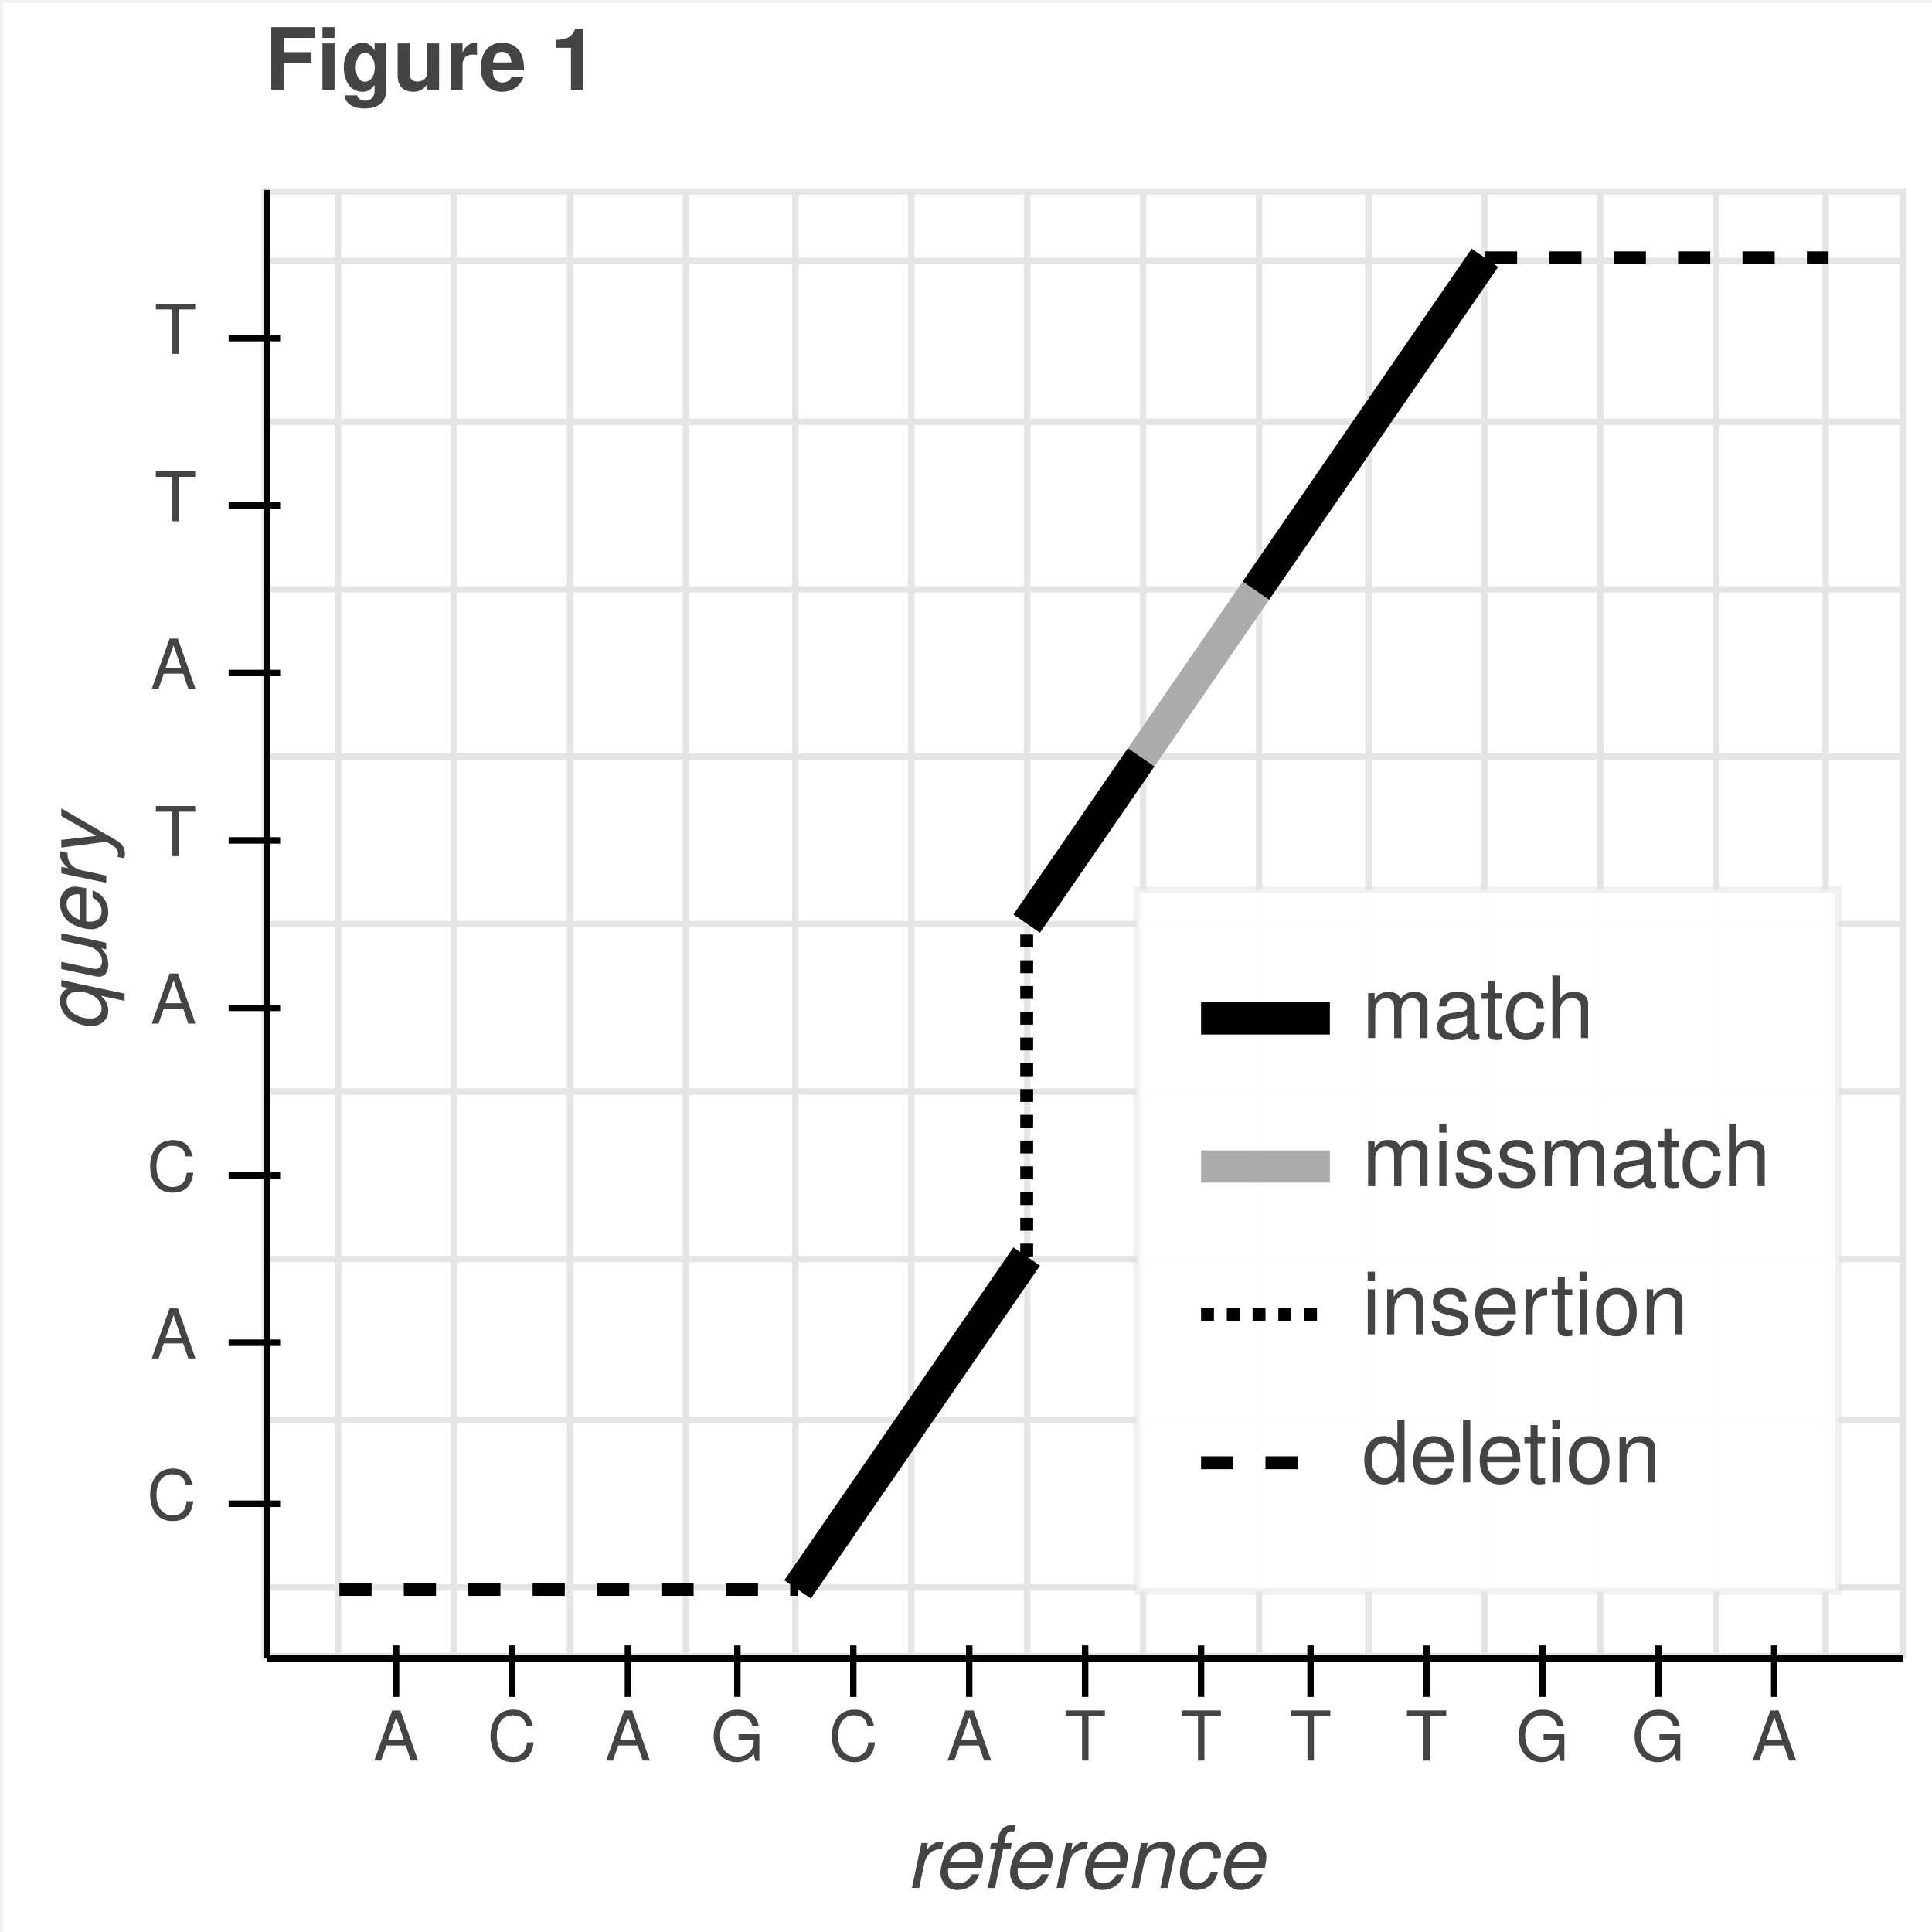
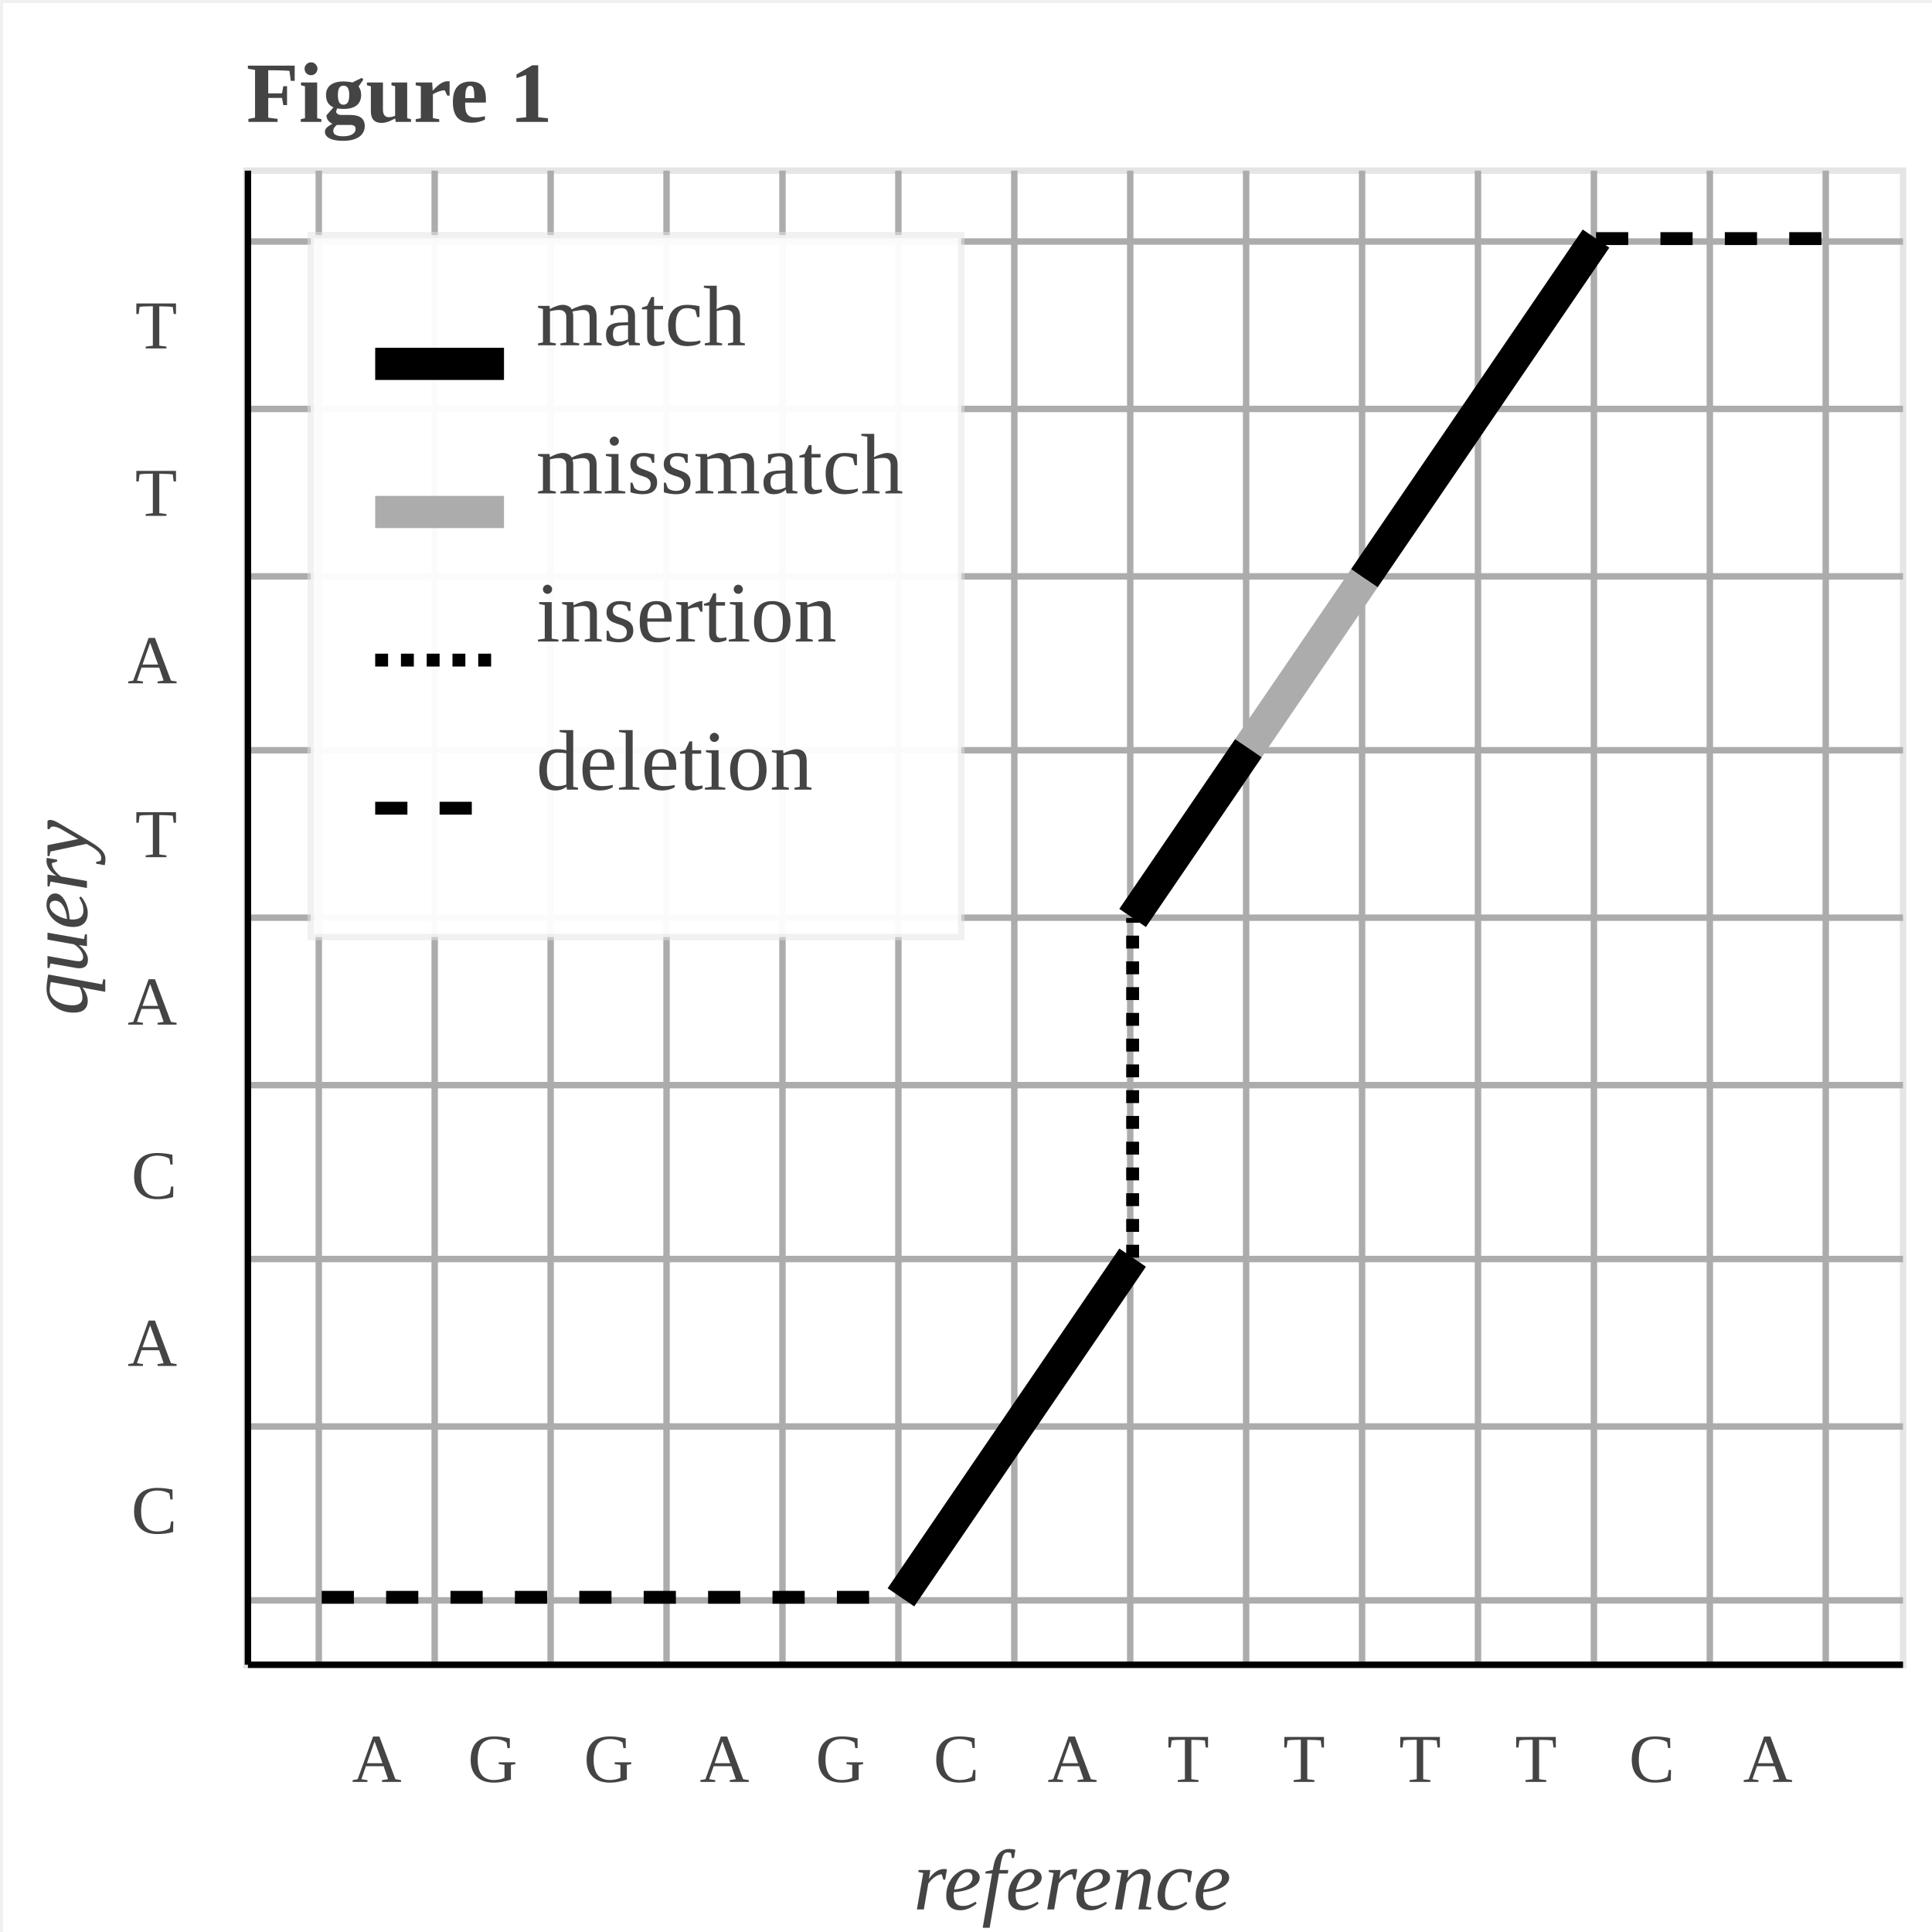
<svg xmlns="http://www.w3.org/2000/svg" version="1.1" width="300" height="300" style="width: 300px; height: 300px;">
  <defs />
  <g>
    <g />
    <g transform="scale(1,1) translate(0.5,0.5)">
      <rect fill="#FFFFFF" stroke="none" x="0" y="0" width="300" height="300" />
      <rect fill="#ffffff" stroke="none" x="0" y="0" width="300" height="300" />
-       <rect fill="#FFFFFF" stroke="none" x="40.64" y="29.2" width="254.36" height="227.44" />
-       <rect fill="#ffffff" stroke="none" x="40.64" y="29.2" width="254.36" height="227.44" />
+       <rect fill="#FFFFFF" stroke="none" x="37.76" y="26" width="257.24" height="232.08" />
+       <rect fill="#ffffff" stroke="none" x="37.76" y="26" width="257.24" height="232.08" />
      <g>
-         <rect fill="none" stroke="#e5e5e5" x="40.64" y="29.2" width="254.36" height="227.44" stroke-miterlimit="10" />
+         <rect fill="none" stroke="#e5e5e5" x="37.76" y="26" width="257.24" height="232.08" stroke-miterlimit="10" />
      </g>
      <g>
        <g>
-           <rect fill="#d3d3d3" stroke="none" x="69.989" y="256.64" width="17.787" height="-227.44" fill-opacity="0.1" />
-           <rect fill="#d3d3d3" stroke="none" x="105.564" y="256.64" width="17.787" height="-227.44" fill-opacity="0.1" />
-           <rect fill="#d3d3d3" stroke="none" x="141.139" y="256.64" width="17.787" height="-227.44" fill-opacity="0.1" />
-           <rect fill="#d3d3d3" stroke="none" x="176.714" y="256.64" width="17.787" height="-227.44" fill-opacity="0.1" />
-           <rect fill="#d3d3d3" stroke="none" x="212.289" y="256.64" width="17.787" height="-227.44" fill-opacity="0.1" />
-           <rect fill="#d3d3d3" stroke="none" x="247.863" y="256.64" width="17.787" height="-227.44" fill-opacity="0.1" />
-           <path fill="none" stroke="#e5e5e5" paint-order="fill stroke markers" d=" M 52 257 L 52 29" stroke-miterlimit="10" />
-           <path fill="none" stroke="#e5e5e5" paint-order="fill stroke markers" d=" M 70 257 L 70 29" stroke-miterlimit="10" />
-           <path fill="none" stroke="#e5e5e5" paint-order="fill stroke markers" d=" M 88 257 L 88 29" stroke-miterlimit="10" />
-           <path fill="none" stroke="#e5e5e5" paint-order="fill stroke markers" d=" M 106 257 L 106 29" stroke-miterlimit="10" />
-           <path fill="none" stroke="#e5e5e5" paint-order="fill stroke markers" d=" M 123 257 L 123 29" stroke-miterlimit="10" />
-           <path fill="none" stroke="#e5e5e5" paint-order="fill stroke markers" d=" M 141 257 L 141 29" stroke-miterlimit="10" />
-           <path fill="none" stroke="#e5e5e5" paint-order="fill stroke markers" d=" M 159 257 L 159 29" stroke-miterlimit="10" />
-           <path fill="none" stroke="#e5e5e5" paint-order="fill stroke markers" d=" M 177 257 L 177 29" stroke-miterlimit="10" />
-           <path fill="none" stroke="#e5e5e5" paint-order="fill stroke markers" d=" M 195 257 L 195 29" stroke-miterlimit="10" />
-           <path fill="none" stroke="#e5e5e5" paint-order="fill stroke markers" d=" M 212 257 L 212 29" stroke-miterlimit="10" />
-           <path fill="none" stroke="#e5e5e5" paint-order="fill stroke markers" d=" M 230 257 L 230 29" stroke-miterlimit="10" />
-           <path fill="none" stroke="#e5e5e5" paint-order="fill stroke markers" d=" M 248 257 L 248 29" stroke-miterlimit="10" />
-           <path fill="none" stroke="#e5e5e5" paint-order="fill stroke markers" d=" M 266 257 L 266 29" stroke-miterlimit="10" />
-           <path fill="none" stroke="#e5e5e5" paint-order="fill stroke markers" d=" M 283 257 L 283 29" stroke-miterlimit="10" />
+           <rect fill="#d3d3d3" stroke="none" x="67.442" y="258.08" width="17.989" height="-232.08" fill-opacity="0.2" />
+           <rect fill="#d3d3d3" stroke="none" x="103.419" y="258.08" width="17.989" height="-232.08" fill-opacity="0.2" />
+           <rect fill="#d3d3d3" stroke="none" x="139.397" y="258.08" width="17.989" height="-232.08" fill-opacity="0.2" />
+           <rect fill="#d3d3d3" stroke="none" x="175.374" y="258.08" width="17.989" height="-232.08" fill-opacity="0.2" />
+           <rect fill="#d3d3d3" stroke="none" x="211.352" y="258.08" width="17.989" height="-232.08" fill-opacity="0.2" />
+           <rect fill="#d3d3d3" stroke="none" x="247.33" y="258.08" width="17.989" height="-232.08" fill-opacity="0.2" />
+           <path fill="none" stroke="#acacac" paint-order="fill stroke markers" d=" M 49 258 L 49 26" stroke-miterlimit="10" />
+           <path fill="none" stroke="#acacac" paint-order="fill stroke markers" d=" M 67 258 L 67 26" stroke-miterlimit="10" />
+           <path fill="none" stroke="#acacac" paint-order="fill stroke markers" d=" M 85 258 L 85 26" stroke-miterlimit="10" />
+           <path fill="none" stroke="#acacac" paint-order="fill stroke markers" d=" M 103 258 L 103 26" stroke-miterlimit="10" />
+           <path fill="none" stroke="#acacac" paint-order="fill stroke markers" d=" M 121 258 L 121 26" stroke-miterlimit="10" />
+           <path fill="none" stroke="#acacac" paint-order="fill stroke markers" d=" M 139 258 L 139 26" stroke-miterlimit="10" />
+           <path fill="none" stroke="#acacac" paint-order="fill stroke markers" d=" M 157 258 L 157 26" stroke-miterlimit="10" />
+           <path fill="none" stroke="#acacac" paint-order="fill stroke markers" d=" M 175 258 L 175 26" stroke-miterlimit="10" />
+           <path fill="none" stroke="#acacac" paint-order="fill stroke markers" d=" M 193 258 L 193 26" stroke-miterlimit="10" />
+           <path fill="none" stroke="#acacac" paint-order="fill stroke markers" d=" M 211 258 L 211 26" stroke-miterlimit="10" />
+           <path fill="none" stroke="#acacac" paint-order="fill stroke markers" d=" M 229 258 L 229 26" stroke-miterlimit="10" />
+           <path fill="none" stroke="#acacac" paint-order="fill stroke markers" d=" M 247 258 L 247 26" stroke-miterlimit="10" />
+           <path fill="none" stroke="#acacac" paint-order="fill stroke markers" d=" M 265 258 L 265 26" stroke-miterlimit="10" />
+           <path fill="none" stroke="#acacac" paint-order="fill stroke markers" d=" M 283 258 L 283 26" stroke-miterlimit="10" />
        </g>
        <g>
-           <rect fill="#d3d3d3" stroke="none" x="40.64" y="220.456" width="254.36" height="-25.845" fill-opacity="0.1" />
-           <rect fill="#d3d3d3" stroke="none" x="40.64" y="168.765" width="254.36" height="-25.845" fill-opacity="0.1" />
-           <rect fill="#d3d3d3" stroke="none" x="40.64" y="117.075" width="254.36" height="-25.845" fill-opacity="0.1" />
-           <rect fill="#d3d3d3" stroke="none" x="40.64" y="65.384" width="254.36" height="-25.845" fill-opacity="0.1" />
-           <path fill="none" stroke="#e5e5e5" paint-order="fill stroke markers" d=" M 41 246 L 295 246" stroke-miterlimit="10" />
-           <path fill="none" stroke="#e5e5e5" paint-order="fill stroke markers" d=" M 41 220 L 295 220" stroke-miterlimit="10" />
-           <path fill="none" stroke="#e5e5e5" paint-order="fill stroke markers" d=" M 41 195 L 295 195" stroke-miterlimit="10" />
-           <path fill="none" stroke="#e5e5e5" paint-order="fill stroke markers" d=" M 41 169 L 295 169" stroke-miterlimit="10" />
-           <path fill="none" stroke="#e5e5e5" paint-order="fill stroke markers" d=" M 41 143 L 295 143" stroke-miterlimit="10" />
-           <path fill="none" stroke="#e5e5e5" paint-order="fill stroke markers" d=" M 41 117 L 295 117" stroke-miterlimit="10" />
-           <path fill="none" stroke="#e5e5e5" paint-order="fill stroke markers" d=" M 41 91 L 295 91" stroke-miterlimit="10" />
-           <path fill="none" stroke="#e5e5e5" paint-order="fill stroke markers" d=" M 41 65 L 295 65" stroke-miterlimit="10" />
-           <path fill="none" stroke="#e5e5e5" paint-order="fill stroke markers" d=" M 41 40 L 295 40" stroke-miterlimit="10" />
+           <rect fill="#d3d3d3" stroke="none" x="37.76" y="221.158" width="257.24" height="-26.373" fill-opacity="0.2" />
+           <rect fill="#d3d3d3" stroke="none" x="37.76" y="168.413" width="257.24" height="-26.373" fill-opacity="0.2" />
+           <rect fill="#d3d3d3" stroke="none" x="37.76" y="115.667" width="257.24" height="-26.373" fill-opacity="0.2" />
+           <rect fill="#d3d3d3" stroke="none" x="37.76" y="62.922" width="257.24" height="-26.373" fill-opacity="0.2" />
+           <path fill="none" stroke="#acacac" paint-order="fill stroke markers" d=" M 38 248 L 295 248" stroke-miterlimit="10" />
+           <path fill="none" stroke="#acacac" paint-order="fill stroke markers" d=" M 38 221 L 295 221" stroke-miterlimit="10" />
+           <path fill="none" stroke="#acacac" paint-order="fill stroke markers" d=" M 38 195 L 295 195" stroke-miterlimit="10" />
+           <path fill="none" stroke="#acacac" paint-order="fill stroke markers" d=" M 38 168 L 295 168" stroke-miterlimit="10" />
+           <path fill="none" stroke="#acacac" paint-order="fill stroke markers" d=" M 38 142 L 295 142" stroke-miterlimit="10" />
+           <path fill="none" stroke="#acacac" paint-order="fill stroke markers" d=" M 38 116 L 295 116" stroke-miterlimit="10" />
+           <path fill="none" stroke="#acacac" paint-order="fill stroke markers" d=" M 38 89 L 295 89" stroke-miterlimit="10" />
+           <path fill="none" stroke="#acacac" paint-order="fill stroke markers" d=" M 38 63 L 295 63" stroke-miterlimit="10" />
+           <path fill="none" stroke="#acacac" paint-order="fill stroke markers" d=" M 38 37 L 295 37" stroke-miterlimit="10" />
        </g>
        <g>
          <path fill="none" stroke="none" />
-           <path fill="none" stroke="black" paint-order="fill stroke markers" d=" M 123.351 246.302 L 158.926 194.611" stroke-miterlimit="10" stroke-width="5" />
-           <path fill="none" stroke="black" paint-order="fill stroke markers" d=" M 158.926 142.92 L 176.714 117.075" stroke-miterlimit="10" stroke-width="5" />
-           <path fill="none" stroke="black" paint-order="fill stroke markers" d=" M 194.501 91.229 L 230.076 39.538" stroke-miterlimit="10" stroke-width="5" />
+           <path fill="none" stroke="black" paint-order="fill stroke markers" d=" M 139.397 247.531 L 175.374 194.785" stroke-miterlimit="10" stroke-width="5" />
+           <path fill="none" stroke="black" paint-order="fill stroke markers" d=" M 175.374 142.04 L 193.363 115.667" stroke-miterlimit="10" stroke-width="5" />
+           <path fill="none" stroke="black" paint-order="fill stroke markers" d=" M 211.352 89.295 L 247.33 36.549" stroke-miterlimit="10" stroke-width="5" />
        </g>
        <g>
          <path fill="none" stroke="none" />
-           <path fill="none" stroke="#acacac" paint-order="fill stroke markers" d=" M 176.714 117.075 L 194.501 91.229" stroke-miterlimit="10" stroke-width="5" />
+           <path fill="none" stroke="#acacac" paint-order="fill stroke markers" d=" M 193.363 115.667 L 211.352 89.295" stroke-miterlimit="10" stroke-width="5" />
        </g>
        <g>
          <path fill="none" stroke="none" />
-           <path fill="none" stroke="black" paint-order="fill stroke markers" d=" M 158.926 194.611 L 158.926 142.92" stroke-miterlimit="10" stroke-width="2" stroke-dasharray="2,2" />
+           <path fill="none" stroke="black" paint-order="fill stroke markers" d=" M 175.374 194.785 L 175.374 142.04" stroke-miterlimit="10" stroke-width="2" stroke-dasharray="2,2" />
        </g>
        <g>
          <path fill="none" stroke="none" />
-           <path fill="none" stroke="black" paint-order="fill stroke markers" d=" M 52.202 246.302 L 123.351 246.302" stroke-miterlimit="10" stroke-width="2" stroke-dasharray="5,5" />
-           <path fill="none" stroke="black" paint-order="fill stroke markers" d=" M 230.076 39.538 L 283.438 39.538" stroke-miterlimit="10" stroke-width="2" stroke-dasharray="5,5" />
+           <path fill="none" stroke="black" paint-order="fill stroke markers" d=" M 49.453 247.531 L 139.397 247.531" stroke-miterlimit="10" stroke-width="2" stroke-dasharray="5,5" />
+           <path fill="none" stroke="black" paint-order="fill stroke markers" d=" M 247.33 36.549 L 283.307 36.549" stroke-miterlimit="10" stroke-width="2" stroke-dasharray="5,5" />
        </g>
      </g>
      <g>
        <g />
        <g>
-           <path fill="#ffffff" stroke="#e5e5e5" paint-order="fill stroke markers" d=" M 176 137.64 L 285 137.64 L 285 246.64 L 176 246.64 L 176 137.64 Z" fill-opacity="0.95" stroke-miterlimit="10" stroke-opacity="0.5" />
-           <text fill="#444444" stroke="none" font-family="helvetica" font-size="10pt" font-style="normal" font-weight="normal" text-decoration="normal" x="211" y="157.64" text-anchor="start" dominant-baseline="central">match</text>
+           <path fill="#ffffff" stroke="#e5e5e5" paint-order="fill stroke markers" d=" M 47.76 36 L 148.76 36 L 148.76 145 L 47.76 145 L 47.76 36 Z" fill-opacity="0.95" stroke-miterlimit="10" stroke-opacity="0.5" />
+           <text fill="#444444" stroke="none" font-family="Times New Roman" font-size="10pt" font-style="normal" font-weight="normal" text-decoration="normal" x="82.76" y="56" text-anchor="start" dominant-baseline="text-after-edge">match</text>
          <g>
-             <path fill="none" stroke="black" paint-order="fill stroke markers" d=" M 186 157.64 L 206 157.64" stroke-miterlimit="10" stroke-width="5" />
+             <path fill="none" stroke="black" paint-order="fill stroke markers" d=" M 57.76 56 L 77.76 56" stroke-miterlimit="10" stroke-width="5" />
          </g>
-           <text fill="#444444" stroke="none" font-family="helvetica" font-size="10pt" font-style="normal" font-weight="normal" text-decoration="normal" x="211" y="180.64" text-anchor="start" dominant-baseline="central">missmatch</text>
+           <text fill="#444444" stroke="none" font-family="Times New Roman" font-size="10pt" font-style="normal" font-weight="normal" text-decoration="normal" x="82.76" y="79" text-anchor="start" dominant-baseline="text-after-edge">missmatch</text>
          <g>
-             <path fill="none" stroke="#acacac" paint-order="fill stroke markers" d=" M 186 180.64 L 206 180.64" stroke-miterlimit="10" stroke-width="5" />
+             <path fill="none" stroke="#acacac" paint-order="fill stroke markers" d=" M 57.76 79 L 77.76 79" stroke-miterlimit="10" stroke-width="5" />
          </g>
-           <text fill="#444444" stroke="none" font-family="helvetica" font-size="10pt" font-style="normal" font-weight="normal" text-decoration="normal" x="211" y="203.64" text-anchor="start" dominant-baseline="central">insertion</text>
+           <text fill="#444444" stroke="none" font-family="Times New Roman" font-size="10pt" font-style="normal" font-weight="normal" text-decoration="normal" x="82.76" y="102" text-anchor="start" dominant-baseline="text-after-edge">insertion</text>
          <g>
-             <path fill="none" stroke="black" paint-order="fill stroke markers" d=" M 186 203.64 L 206 203.64" stroke-miterlimit="10" stroke-width="2" stroke-dasharray="2,2" />
+             <path fill="none" stroke="black" paint-order="fill stroke markers" d=" M 57.76 102 L 77.76 102" stroke-miterlimit="10" stroke-width="2" stroke-dasharray="2,2" />
          </g>
-           <text fill="#444444" stroke="none" font-family="helvetica" font-size="10pt" font-style="normal" font-weight="normal" text-decoration="normal" x="211" y="226.64" text-anchor="start" dominant-baseline="central">deletion</text>
+           <text fill="#444444" stroke="none" font-family="Times New Roman" font-size="10pt" font-style="normal" font-weight="normal" text-decoration="normal" x="82.76" y="125" text-anchor="start" dominant-baseline="text-after-edge">deletion</text>
          <g>
-             <path fill="none" stroke="black" paint-order="fill stroke markers" d=" M 186 226.64 L 206 226.64" stroke-miterlimit="10" stroke-width="2" stroke-dasharray="5,5" />
+             <path fill="none" stroke="black" paint-order="fill stroke markers" d=" M 57.76 125 L 77.76 125" stroke-miterlimit="10" stroke-width="2" stroke-dasharray="5,5" />
          </g>
        </g>
      </g>
      <g>
        <g fill="#444444">
-           <path fill="none" stroke="black" paint-order="fill stroke markers" d=" M 41 257 L 295 257" stroke-miterlimit="10" />
-           <path fill="none" stroke="black" paint-order="fill stroke markers" d=" M 61 263 L 61 255" stroke-miterlimit="10" />
-           <path fill="none" stroke="black" paint-order="fill stroke markers" d=" M 79 263 L 79 255" stroke-miterlimit="10" />
-           <path fill="none" stroke="black" paint-order="fill stroke markers" d=" M 97 263 L 97 255" stroke-miterlimit="10" />
-           <path fill="none" stroke="black" paint-order="fill stroke markers" d=" M 114 263 L 114 255" stroke-miterlimit="10" />
-           <path fill="none" stroke="black" paint-order="fill stroke markers" d=" M 132 263 L 132 255" stroke-miterlimit="10" />
-           <path fill="none" stroke="black" paint-order="fill stroke markers" d=" M 150 263 L 150 255" stroke-miterlimit="10" />
-           <path fill="none" stroke="black" paint-order="fill stroke markers" d=" M 168 263 L 168 255" stroke-miterlimit="10" />
-           <path fill="none" stroke="black" paint-order="fill stroke markers" d=" M 186 263 L 186 255" stroke-miterlimit="10" />
-           <path fill="none" stroke="black" paint-order="fill stroke markers" d=" M 203 263 L 203 255" stroke-miterlimit="10" />
-           <path fill="none" stroke="black" paint-order="fill stroke markers" d=" M 221 263 L 221 255" stroke-miterlimit="10" />
-           <path fill="none" stroke="black" paint-order="fill stroke markers" d=" M 239 263 L 239 255" stroke-miterlimit="10" />
-           <path fill="none" stroke="black" paint-order="fill stroke markers" d=" M 257 263 L 257 255" stroke-miterlimit="10" />
-           <path fill="" stroke="black" paint-order="fill stroke markers" d=" M 275 263 L 275 255" stroke-miterlimit="10" />
-           <g transform="translate(61,268) rotate(0,0,0)">
-             <text fill="" stroke="none" font-family="helvetica" font-size="8pt" font-style="normal" font-weight="normal" text-decoration="normal" x="0" y="0" text-anchor="middle" dominant-baseline="hanging">A</text>
-             <g transform="rotate(0,0,0) translate(-61,-268) translate(79,268) rotate(0,0,0)">
-               <text fill="" stroke="none" font-family="helvetica" font-size="8pt" font-style="normal" font-weight="normal" text-decoration="normal" x="0" y="0" text-anchor="middle" dominant-baseline="hanging">C</text>
-               <g transform="rotate(0,0,0) translate(-79,-268) translate(97,268) rotate(0,0,0)">
-                 <text fill="" stroke="none" font-family="helvetica" font-size="8pt" font-style="normal" font-weight="normal" text-decoration="normal" x="0" y="0" text-anchor="middle" dominant-baseline="hanging">A</text>
-                 <g transform="rotate(0,0,0) translate(-97,-268) translate(114,268) rotate(0,0,0)">
-                   <text fill="" stroke="none" font-family="helvetica" font-size="8pt" font-style="normal" font-weight="normal" text-decoration="normal" x="0" y="0" text-anchor="middle" dominant-baseline="hanging">G</text>
-                   <g transform="rotate(0,0,0) translate(-114,-268) translate(132,268) rotate(0,0,0)">
-                     <text fill="" stroke="none" font-family="helvetica" font-size="8pt" font-style="normal" font-weight="normal" text-decoration="normal" x="0" y="0" text-anchor="middle" dominant-baseline="hanging">C</text>
-                     <g transform="rotate(0,0,0) translate(-132,-268) translate(150,268) rotate(0,0,0)">
-                       <text fill="" stroke="none" font-family="helvetica" font-size="8pt" font-style="normal" font-weight="normal" text-decoration="normal" x="0" y="0" text-anchor="middle" dominant-baseline="hanging">A</text>
-                       <g transform="rotate(0,0,0) translate(-150,-268) translate(168,268) rotate(0,0,0)">
-                         <text fill="" stroke="none" font-family="helvetica" font-size="8pt" font-style="normal" font-weight="normal" text-decoration="normal" x="0" y="0" text-anchor="middle" dominant-baseline="hanging">T</text>
-                         <g transform="rotate(0,0,0) translate(-168,-268) translate(186,268) rotate(0,0,0)">
-                           <text fill="" stroke="none" font-family="helvetica" font-size="8pt" font-style="normal" font-weight="normal" text-decoration="normal" x="0" y="0" text-anchor="middle" dominant-baseline="hanging">T</text>
-                           <g transform="rotate(0,0,0) translate(-186,-268) translate(203,268) rotate(0,0,0)">
-                             <text fill="" stroke="none" font-family="helvetica" font-size="8pt" font-style="normal" font-weight="normal" text-decoration="normal" x="0" y="0" text-anchor="middle" dominant-baseline="hanging">T</text>
-                             <g transform="rotate(0,0,0) translate(-203,-268) translate(221,268) rotate(0,0,0)">
-                               <text fill="" stroke="none" font-family="helvetica" font-size="8pt" font-style="normal" font-weight="normal" text-decoration="normal" x="0" y="0" text-anchor="middle" dominant-baseline="hanging">T</text>
-                               <g transform="rotate(0,0,0) translate(-221,-268) translate(239,268) rotate(0,0,0)">
-                                 <text fill="" stroke="none" font-family="helvetica" font-size="8pt" font-style="normal" font-weight="normal" text-decoration="normal" x="0" y="0" text-anchor="middle" dominant-baseline="hanging">G</text>
-                                 <g transform="rotate(0,0,0) translate(-239,-268) translate(257,268) rotate(0,0,0)">
-                                   <text fill="" stroke="none" font-family="helvetica" font-size="8pt" font-style="normal" font-weight="normal" text-decoration="normal" x="0" y="0" text-anchor="middle" dominant-baseline="hanging">G</text>
-                                   <g transform="rotate(0,0,0) translate(-257,-268) translate(275,268) rotate(0,0,0)">
-                                     <text fill="" stroke="none" font-family="helvetica" font-size="8pt" font-style="normal" font-weight="normal" text-decoration="normal" x="0" y="0" text-anchor="middle" dominant-baseline="hanging">A</text>
-                                     <g transform="rotate(0,0,0) translate(-275,-268) translate(168,284) rotate(0,0,0)">
-                                       <text fill="" stroke="none" font-family="helvetica" font-size="10pt" font-style="italic" font-weight="normal" text-decoration="normal" x="0" y="0" text-anchor="middle" dominant-baseline="hanging">reference</text>
-                                       <g transform="rotate(0,0,0) translate(-168,-284)" />
+           <path fill="" stroke="black" paint-order="fill stroke markers" d=" M 38 258 L 295 258" stroke-miterlimit="10" />
+           <g transform="translate(58,269) rotate(0,0,0)">
+             <text fill="" stroke="none" font-family="Times New Roman" font-size="8pt" font-style="normal" font-weight="normal" text-decoration="normal" x="0" y="0" text-anchor="middle" dominant-baseline="hanging">A</text>
+             <g transform="rotate(0,0,0) translate(-58,-269) translate(76,269) rotate(0,0,0)">
+               <text fill="" stroke="none" font-family="Times New Roman" font-size="8pt" font-style="normal" font-weight="normal" text-decoration="normal" x="0" y="0" text-anchor="middle" dominant-baseline="hanging">G</text>
+               <g transform="rotate(0,0,0) translate(-76,-269) translate(94,269) rotate(0,0,0)">
+                 <text fill="" stroke="none" font-family="Times New Roman" font-size="8pt" font-style="normal" font-weight="normal" text-decoration="normal" x="0" y="0" text-anchor="middle" dominant-baseline="hanging">G</text>
+                 <g transform="rotate(0,0,0) translate(-94,-269) translate(112,269) rotate(0,0,0)">
+                   <text fill="" stroke="none" font-family="Times New Roman" font-size="8pt" font-style="normal" font-weight="normal" text-decoration="normal" x="0" y="0" text-anchor="middle" dominant-baseline="hanging">A</text>
+                   <g transform="rotate(0,0,0) translate(-112,-269) translate(130,269) rotate(0,0,0)">
+                     <text fill="" stroke="none" font-family="Times New Roman" font-size="8pt" font-style="normal" font-weight="normal" text-decoration="normal" x="0" y="0" text-anchor="middle" dominant-baseline="hanging">G</text>
+                     <g transform="rotate(0,0,0) translate(-130,-269) translate(148,269) rotate(0,0,0)">
+                       <text fill="" stroke="none" font-family="Times New Roman" font-size="8pt" font-style="normal" font-weight="normal" text-decoration="normal" x="0" y="0" text-anchor="middle" dominant-baseline="hanging">C</text>
+                       <g transform="rotate(0,0,0) translate(-148,-269) translate(166,269) rotate(0,0,0)">
+                         <text fill="" stroke="none" font-family="Times New Roman" font-size="8pt" font-style="normal" font-weight="normal" text-decoration="normal" x="0" y="0" text-anchor="middle" dominant-baseline="hanging">A</text>
+                         <g transform="rotate(0,0,0) translate(-166,-269) translate(184,269) rotate(0,0,0)">
+                           <text fill="" stroke="none" font-family="Times New Roman" font-size="8pt" font-style="normal" font-weight="normal" text-decoration="normal" x="0" y="0" text-anchor="middle" dominant-baseline="hanging">T</text>
+                           <g transform="rotate(0,0,0) translate(-184,-269) translate(202,269) rotate(0,0,0)">
+                             <text fill="" stroke="none" font-family="Times New Roman" font-size="8pt" font-style="normal" font-weight="normal" text-decoration="normal" x="0" y="0" text-anchor="middle" dominant-baseline="hanging">T</text>
+                             <g transform="rotate(0,0,0) translate(-202,-269) translate(220,269) rotate(0,0,0)">
+                               <text fill="" stroke="none" font-family="Times New Roman" font-size="8pt" font-style="normal" font-weight="normal" text-decoration="normal" x="0" y="0" text-anchor="middle" dominant-baseline="hanging">T</text>
+                               <g transform="rotate(0,0,0) translate(-220,-269) translate(238,269) rotate(0,0,0)">
+                                 <text fill="" stroke="none" font-family="Times New Roman" font-size="8pt" font-style="normal" font-weight="normal" text-decoration="normal" x="0" y="0" text-anchor="middle" dominant-baseline="hanging">T</text>
+                                 <g transform="rotate(0,0,0) translate(-238,-269) translate(256,269) rotate(0,0,0)">
+                                   <text fill="" stroke="none" font-family="Times New Roman" font-size="8pt" font-style="normal" font-weight="normal" text-decoration="normal" x="0" y="0" text-anchor="middle" dominant-baseline="hanging">C</text>
+                                   <g transform="rotate(0,0,0) translate(-256,-269) translate(274,269) rotate(0,0,0)">
+                                     <text fill="" stroke="none" font-family="Times New Roman" font-size="8pt" font-style="normal" font-weight="normal" text-decoration="normal" x="0" y="0" text-anchor="middle" dominant-baseline="hanging">A</text>
+                                     <g transform="rotate(0,0,0) translate(-274,-269) translate(166,287) rotate(0,0,0)">
+                                       <text fill="" stroke="none" font-family="Times New Roman" font-size="10pt" font-style="italic" font-weight="normal" text-decoration="normal" x="0" y="0" text-anchor="middle" dominant-baseline="hanging">reference</text>
+                                       <g transform="rotate(0,0,0) translate(-166,-287)" />
                                    </g>
                                  </g>
                                </g>
                              </g>
                            </g>
                          </g>
                        </g>
                      </g>
                    </g>
                  </g>
                </g>
              </g>
            </g>
          </g>
        </g>
        <g fill="#444444">
-           <path fill="none" stroke="black" paint-order="fill stroke markers" d=" M 41 257 L 41 29" stroke-miterlimit="10" />
-           <path fill="none" stroke="black" paint-order="fill stroke markers" d=" M 35 233 L 43 233" stroke-miterlimit="10" />
-           <path fill="none" stroke="black" paint-order="fill stroke markers" d=" M 35 208 L 43 208" stroke-miterlimit="10" />
-           <path fill="none" stroke="black" paint-order="fill stroke markers" d=" M 35 182 L 43 182" stroke-miterlimit="10" />
-           <path fill="none" stroke="black" paint-order="fill stroke markers" d=" M 35 156 L 43 156" stroke-miterlimit="10" />
-           <path fill="none" stroke="black" paint-order="fill stroke markers" d=" M 35 130 L 43 130" stroke-miterlimit="10" />
-           <path fill="none" stroke="black" paint-order="fill stroke markers" d=" M 35 104 L 43 104" stroke-miterlimit="10" />
-           <path fill="none" stroke="black" paint-order="fill stroke markers" d=" M 35 78 L 43 78" stroke-miterlimit="10" />
-           <path fill="" stroke="black" paint-order="fill stroke markers" d=" M 35 52 L 43 52" stroke-miterlimit="10" />
-           <g transform="translate(30,233) rotate(0,0,0)">
-             <text fill="" stroke="none" font-family="helvetica" font-size="8pt" font-style="normal" font-weight="normal" text-decoration="normal" x="0" y="0" text-anchor="end" dominant-baseline="central">C</text>
-             <g transform="rotate(0,0,0) translate(-30,-233) translate(30,208) rotate(0,0,0)">
-               <text fill="" stroke="none" font-family="helvetica" font-size="8pt" font-style="normal" font-weight="normal" text-decoration="normal" x="0" y="0" text-anchor="end" dominant-baseline="central">A</text>
-               <g transform="rotate(0,0,0) translate(-30,-208) translate(30,182) rotate(0,0,0)">
-                 <text fill="" stroke="none" font-family="helvetica" font-size="8pt" font-style="normal" font-weight="normal" text-decoration="normal" x="0" y="0" text-anchor="end" dominant-baseline="central">C</text>
-                 <g transform="rotate(0,0,0) translate(-30,-182) translate(30,156) rotate(0,0,0)">
-                   <text fill="" stroke="none" font-family="helvetica" font-size="8pt" font-style="normal" font-weight="normal" text-decoration="normal" x="0" y="0" text-anchor="end" dominant-baseline="central">A</text>
-                   <g transform="rotate(0,0,0) translate(-30,-156) translate(30,130) rotate(0,0,0)">
-                     <text fill="" stroke="none" font-family="helvetica" font-size="8pt" font-style="normal" font-weight="normal" text-decoration="normal" x="0" y="0" text-anchor="end" dominant-baseline="central">T</text>
-                     <g transform="rotate(0,0,0) translate(-30,-130) translate(30,104) rotate(0,0,0)">
-                       <text fill="" stroke="none" font-family="helvetica" font-size="8pt" font-style="normal" font-weight="normal" text-decoration="normal" x="0" y="0" text-anchor="end" dominant-baseline="central">A</text>
-                       <g transform="rotate(0,0,0) translate(-30,-104) translate(30,78) rotate(0,0,0)">
-                         <text fill="" stroke="none" font-family="helvetica" font-size="8pt" font-style="normal" font-weight="normal" text-decoration="normal" x="0" y="0" text-anchor="end" dominant-baseline="central">T</text>
-                         <g transform="rotate(0,0,0) translate(-30,-78) translate(30,52) rotate(0,0,0)">
-                           <text fill="" stroke="none" font-family="helvetica" font-size="8pt" font-style="normal" font-weight="normal" text-decoration="normal" x="0" y="0" text-anchor="end" dominant-baseline="central">T</text>
-                           <g transform="rotate(0,0,0) translate(-30,-52) translate(16,143) rotate(-90,0,0)">
-                             <text fill="" stroke="none" font-family="helvetica" font-size="10pt" font-style="italic" font-weight="normal" text-decoration="normal" x="0" y="0" text-anchor="middle" dominant-baseline="alphabetic">query</text>
-                             <g transform="rotate(90,0,0) translate(-16,-143)" />
+           <path fill="" stroke="black" paint-order="fill stroke markers" d=" M 38 258 L 38 26" stroke-miterlimit="10" />
+           <g transform="translate(27,234) rotate(0,0,0)">
+             <text fill="" stroke="none" font-family="Times New Roman" font-size="8pt" font-style="normal" font-weight="normal" text-decoration="normal" x="0" y="0" text-anchor="end" dominant-baseline="central">C</text>
+             <g transform="rotate(0,0,0) translate(-27,-234) translate(27,208) rotate(0,0,0)">
+               <text fill="" stroke="none" font-family="Times New Roman" font-size="8pt" font-style="normal" font-weight="normal" text-decoration="normal" x="0" y="0" text-anchor="end" dominant-baseline="central">A</text>
+               <g transform="rotate(0,0,0) translate(-27,-208) translate(27,182) rotate(0,0,0)">
+                 <text fill="" stroke="none" font-family="Times New Roman" font-size="8pt" font-style="normal" font-weight="normal" text-decoration="normal" x="0" y="0" text-anchor="end" dominant-baseline="central">C</text>
+                 <g transform="rotate(0,0,0) translate(-27,-182) translate(27,155) rotate(0,0,0)">
+                   <text fill="" stroke="none" font-family="Times New Roman" font-size="8pt" font-style="normal" font-weight="normal" text-decoration="normal" x="0" y="0" text-anchor="end" dominant-baseline="central">A</text>
+                   <g transform="rotate(0,0,0) translate(-27,-155) translate(27,129) rotate(0,0,0)">
+                     <text fill="" stroke="none" font-family="Times New Roman" font-size="8pt" font-style="normal" font-weight="normal" text-decoration="normal" x="0" y="0" text-anchor="end" dominant-baseline="central">T</text>
+                     <g transform="rotate(0,0,0) translate(-27,-129) translate(27,102) rotate(0,0,0)">
+                       <text fill="" stroke="none" font-family="Times New Roman" font-size="8pt" font-style="normal" font-weight="normal" text-decoration="normal" x="0" y="0" text-anchor="end" dominant-baseline="central">A</text>
+                       <g transform="rotate(0,0,0) translate(-27,-102) translate(27,76) rotate(0,0,0)">
+                         <text fill="" stroke="none" font-family="Times New Roman" font-size="8pt" font-style="normal" font-weight="normal" text-decoration="normal" x="0" y="0" text-anchor="end" dominant-baseline="central">T</text>
+                         <g transform="rotate(0,0,0) translate(-27,-76) translate(27,50) rotate(0,0,0)">
+                           <text fill="" stroke="none" font-family="Times New Roman" font-size="8pt" font-style="normal" font-weight="normal" text-decoration="normal" x="0" y="0" text-anchor="end" dominant-baseline="central">T</text>
+                           <g transform="rotate(0,0,0) translate(-27,-50) translate(13,142) rotate(-90,0,0)">
+                             <text fill="" stroke="none" font-family="Times New Roman" font-size="10pt" font-style="italic" font-weight="normal" text-decoration="normal" x="0" y="0" text-anchor="middle" dominant-baseline="alphabetic">query</text>
+                             <g transform="rotate(90,0,0) translate(-13,-142)" />
                          </g>
                        </g>
                      </g>
                    </g>
                  </g>
                </g>
              </g>
            </g>
          </g>
        </g>
        <g fill="#444444">
          <path fill="" stroke="none" d="" />
-           <g transform="translate(40.64,10)">
+           <g transform="translate(37.76,10)">
            <path fill="none" stroke="none" />
-             <text fill="" stroke="none" font-family="helvetica" font-size="10pt" font-style="normal" font-weight="bold" text-decoration="normal" x="0" y="0" text-anchor="start" dominant-baseline="text-before-edge">Figure 1</text>
+             <text fill="" stroke="none" font-family="Times New Roman" font-size="10pt" font-style="normal" font-weight="bold" text-decoration="normal" x="0" y="0" text-anchor="start" dominant-baseline="text-before-edge">Figure 1</text>
          </g>
        </g>
      </g>
    </g>
  </g>
</svg>
